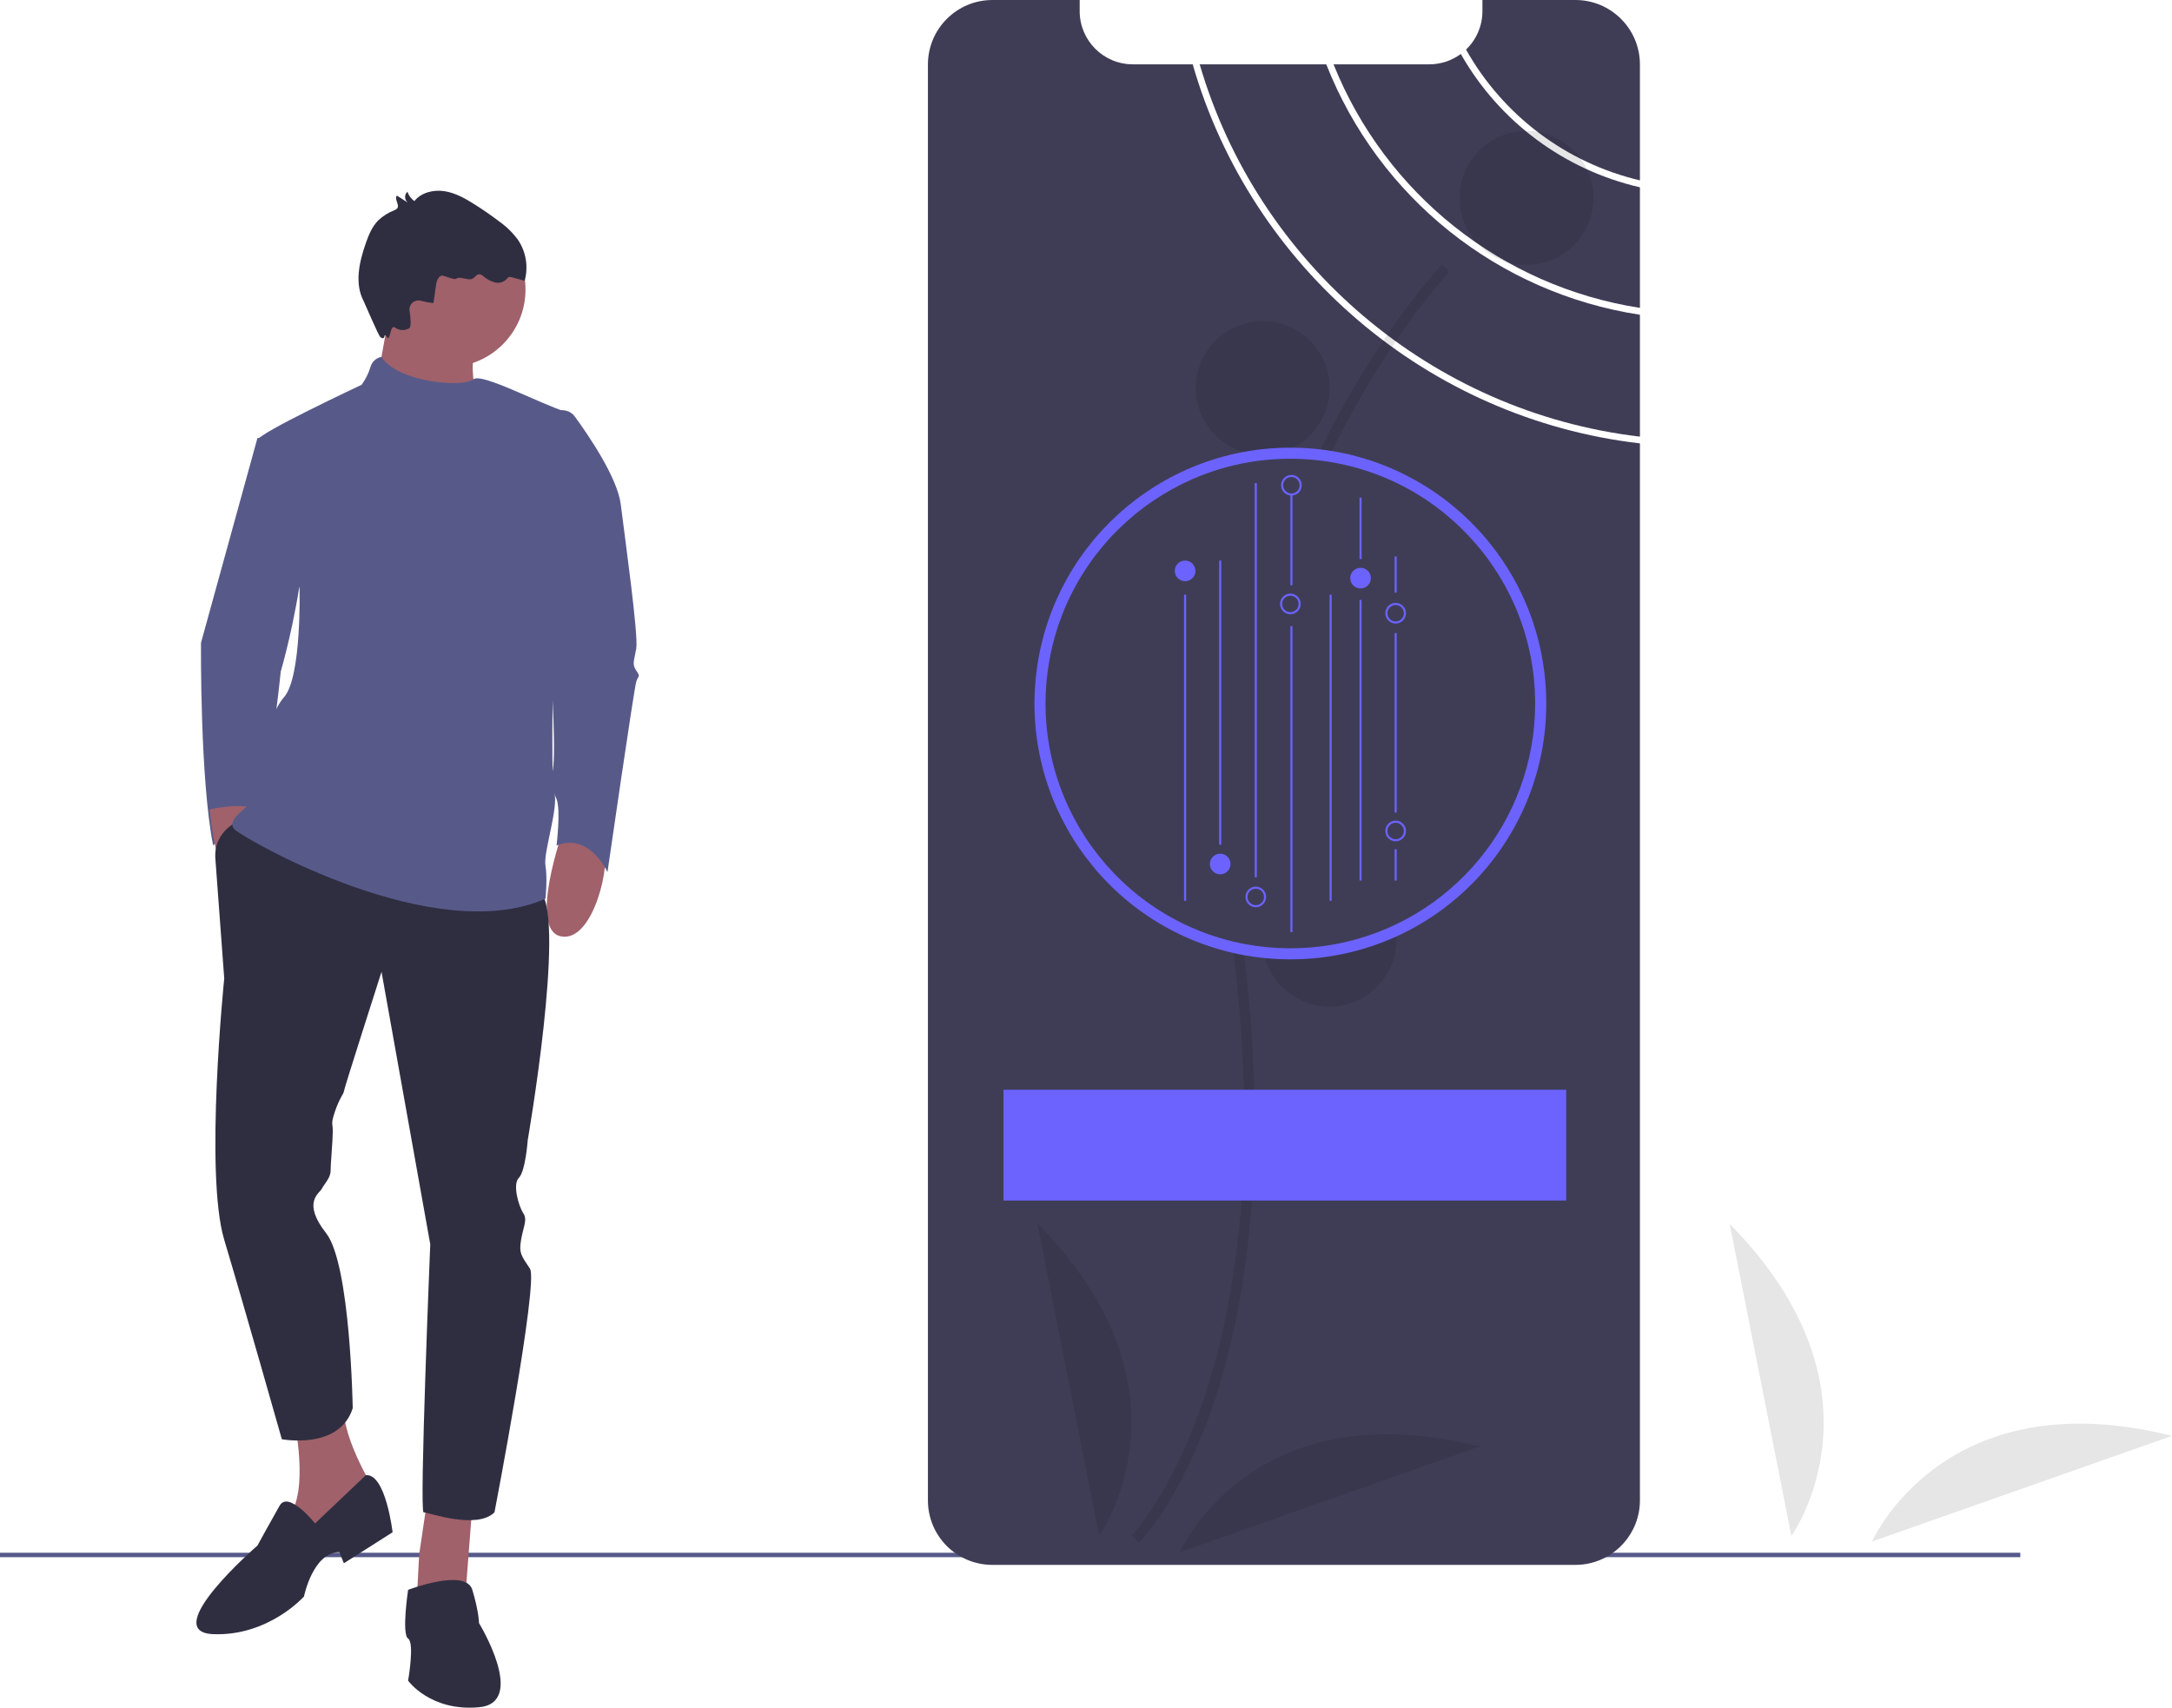
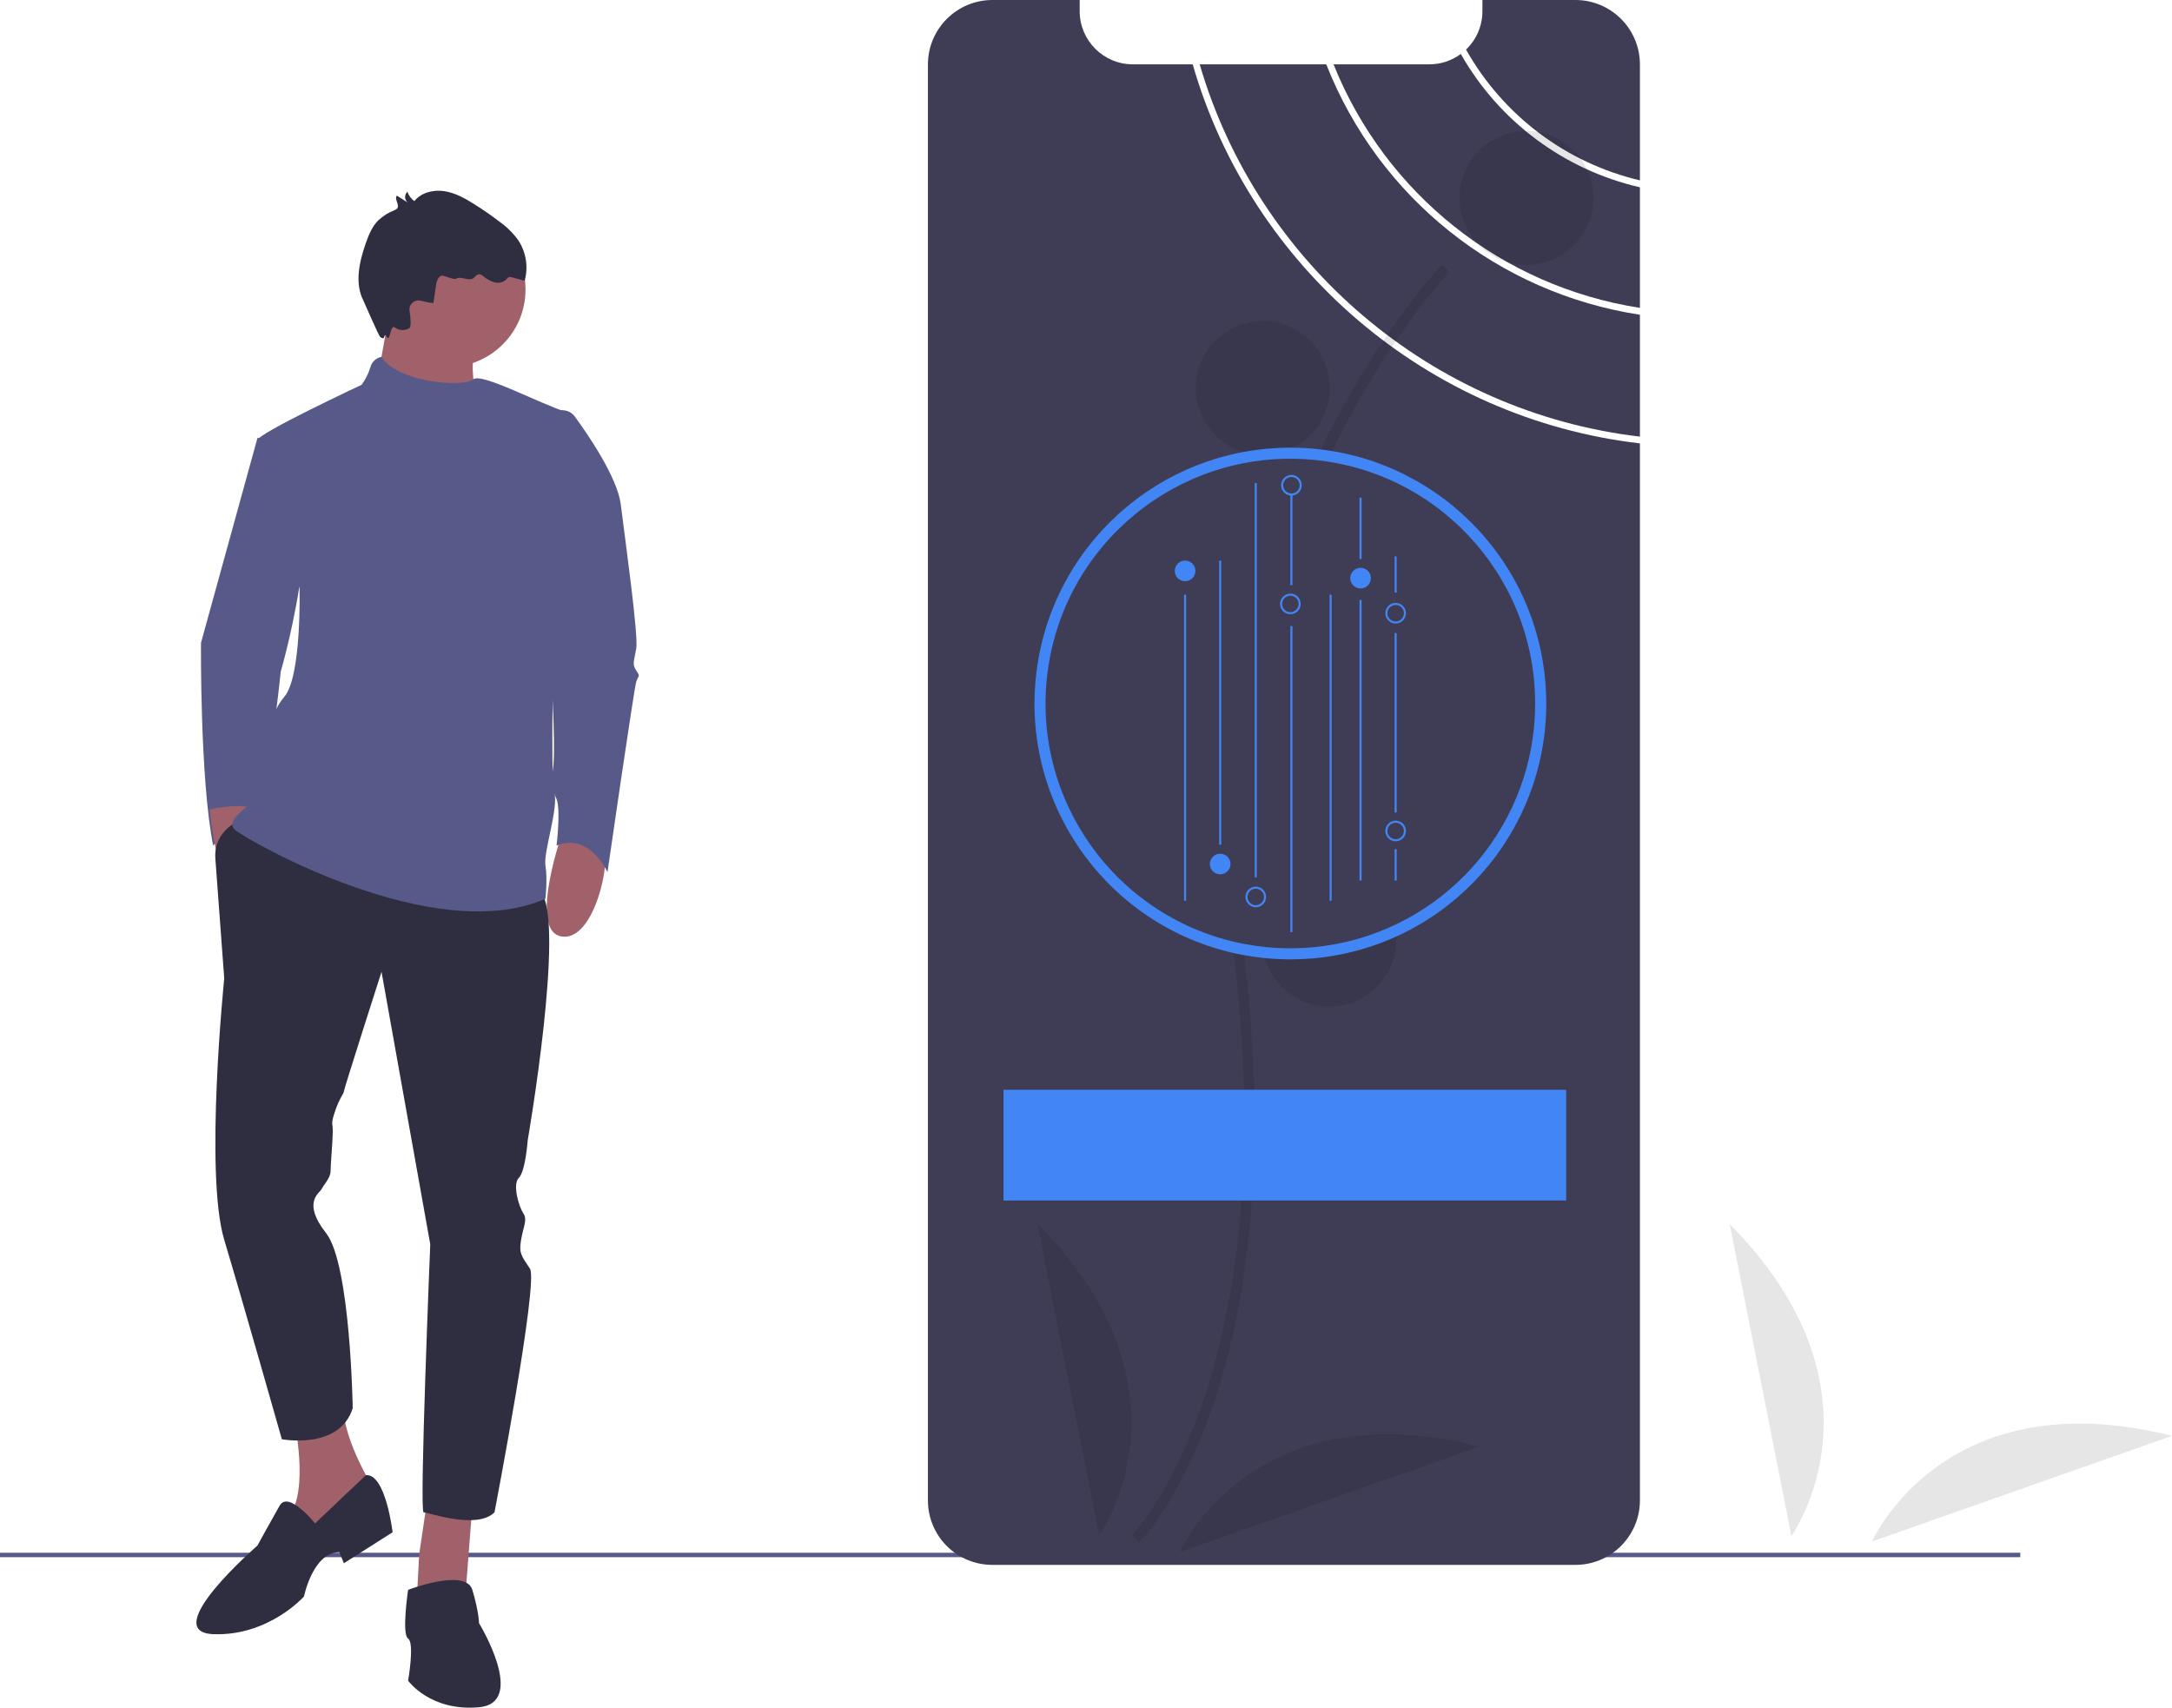
<svg xmlns="http://www.w3.org/2000/svg" id="a777089b-0abc-4895-8bdb-d70d2134474e" data-name="Layer 1" width="980.48" height="770.906" viewBox="0 0 980.48 770.906">
  <rect y="700.961" width="912" height="2" fill="#575a89" />
  <path d="M231.985,262.257h-6l-25.5,92.5s-.5,61.5,5.5,91.5c0,0,10-13,17-13s13.5-65.5,13.5-65.5S263.985,274.257,231.985,262.257Z" transform="translate(-109.7601 -64.54696)" fill="#575a89" />
  <path d="M363.985,439.257s-16,45-1,48,23-35,19-40S363.985,439.257,363.985,439.257Z" transform="translate(-109.7601 -64.54696)" fill="#a0616a" />
  <path d="M204.358,429.961s4.498,47.548,19.362,43.933,6.07-41.439.333-44.282S204.358,429.961,204.358,429.961Z" transform="translate(-109.7601 -64.54696)" fill="#a0616a" />
  <path d="M242.985,708.257s7,34-5,43,4,28,4,28l38-40s-16-25-15-40Z" transform="translate(-109.7601 -64.54696)" fill="#a0616a" />
  <polygon points="193.224 674.711 189.224 701.711 188.224 720.711 210.224 718.711 213.224 679.711 193.224 674.711" fill="#a0616a" />
  <path d="M218.317,434.726s-12.332,4.532-11.332,17.532,4,54,4,54-9,88,0,118,26,90,26,90,26,5,32-14c0,0-1-65-12-79s-3-18-2-20,4-5,4-8,1-14,1-18-1-3,1-9,4-8,4-9,17-54,17-54l22,123s-5,121-3,121,24,8,32,0c0,0,20-104,16-110s-5-7-4-13,3-9,1-12-5-13-2-16,4-17,4-17,17-98,6-112S218.317,434.726,218.317,434.726Z" transform="translate(-109.7601 -64.54696)" fill="#2f2e41" />
  <path d="M251.985,752.257s-12-15-16-8-10,18-10,18-45,39-20,40,41-17,41-17,4-20,16-20l2,5,22-14s-3.098-26.551-12.049-25.776Z" transform="translate(-109.7601 -64.54696)" fill="#2f2e41" />
  <path d="M293.985,782.257s26-10,29,0,3,15,3,15,22,36,0,38-32-12-32-12,3-17,0-19S293.985,782.257,293.985,782.257Z" transform="translate(-109.7601 -64.54696)" fill="#2f2e41" />
  <circle cx="202.224" cy="130.711" r="35" fill="#a0616a" />
  <path d="M285.985,203.257l-7,39,49,12s-11.5-28.5,1-41C332.147,210.095,285.985,203.257,285.985,203.257Z" transform="translate(-109.7601 -64.54696)" fill="#a0616a" />
  <path d="M281.967,225.643a6.382,6.382,0,0,0-4.982,4.615,26.629,26.629,0,0,1-4,8s-47,22-47,25,19,67,19,67,1,40-7,49-16,42-14,45-14,10-8,15,90,53,140,31c0,0,1-9,0-15s6-26,4-33,0-79,0-79l10.306-85.257a6.938,6.938,0,0,0-4.867-7.475c-11.526-3.503-38.254-17.845-41.938-14.768C318.714,239.741,288.949,237.028,281.967,225.643Z" transform="translate(-109.7601 -64.54696)" fill="#575a89" />
  <path d="M360.985,250.257l.064-.026a6.936,6.936,0,0,1,8.181,2.343c6.197,8.479,19.237,27.538,20.755,39.682,2,16,8,59,7,65s-2,7,0,10,1,2,0,5-13,86-13,86-8-18-23-12c0,0,2-16,0-21s-4-8-2-12,0-43-1-47,0-25,0-25l-9-41Z" transform="translate(-109.7601 -64.54696)" fill="#575a89" />
  <path d="M305.448,201.216l1.182-8.241c.276-1.921,1.4-4.447,3.269-3.924,1.59.444,5.053,1.805,5.632,1.394,2.171-1.538,5.457,1.151,7.741-.215.957-.572,1.581-1.799,2.693-1.881a3.067,3.067,0,0,1,1.977.895,13.454,13.454,0,0,0,5.117,2.78,5.504,5.504,0,0,0,5.387-1.468,2.861,2.861,0,0,1,.953-.913,2.137,2.137,0,0,1,1.37.063l5.834,1.588a22.418,22.418,0,0,0-2.999-18.457,37.123,37.123,0,0,0-8.497-8.322q-5.419-4.123-11.186-7.756c-4.207-2.658-8.669-5.165-13.59-5.912-4.92-.747-10.428.59-13.523,4.487a8.708,8.708,0,0,1-3.132-4.231,3.205,3.205,0,0,0,.207,4.914l-4.934-3.151c-1.387,1.456,1.323,4.097.141,5.725a3.015,3.015,0,0,1-1.328.867,22.619,22.619,0,0,0-7.235,4.554c-2.836,2.844-4.376,6.704-5.698,10.496-2.94,8.435-5.077,18.108-.9,26.004.474.895,6.725,15.669,7.558,16.246,2.815,1.948.983-2.766,3,0,1.582,2.169,1.286-6.132,3.637-4.31a5.861,5.861,0,0,0,6.379.287c.975-.676.661-4.43.135-7.877a4.061,4.061,0,0,1,4.941-4.569C302.504,200.978,305.397,201.566,305.448,201.216Z" transform="translate(-109.7601 -64.54696)" fill="#2f2e41" />
  <path d="M850.051,203.535v-54.44A125.247,125.247,0,0,1,769.192,88.906l-.001.001a23.789,23.789,0,0,1-14.22,4.68H711.742A178.549,178.549,0,0,0,850.051,203.535Z" transform="translate(-109.7601 -64.54696)" fill="#3f3d56" />
  <path d="M850.051,145.975V93.677a29.121,29.121,0,0,0-29.13-29.13h-41.97v5.05a23.917,23.917,0,0,1-7.399,17.329A122.298,122.298,0,0,0,850.051,145.975Z" transform="translate(-109.7601 -64.54696)" fill="#3f3d56" />
  <path d="M648.162,93.587H621.131a23.987,23.987,0,0,1-23.98-23.99v-5.05h-39.38a29.128,29.128,0,0,0-29.13,29.13v648.2a29.079,29.079,0,0,0,29.13,29.11h263.15a28.362,28.362,0,0,0,3.59-.22,29.146,29.146,0,0,0,25.54-28.89V264.705C754.342,253.615,674.593,185.326,648.162,93.587Z" transform="translate(-109.7601 -64.54696)" fill="#3f3d56" />
  <path d="M708.462,93.587H651.322c26.301,90.039,104.68,157.028,198.729,168.068V206.635A181.668,181.668,0,0,1,708.462,93.587Z" transform="translate(-109.7601 -64.54696)" fill="#3f3d56" />
  <path d="M623.93,760.966c.725-.72,17.928-18.142,32.511-59.48,13.378-37.926,26.878-104.061,15.213-203.762-22.1-188.876,91.228-309.247,92.377-310.441l-3.355-3.221c-.291.303-29.429,30.933-55.354,84.706A416.28,416.28,0,0,0,667.034,498.265c22.062,188.554-45.698,258.718-46.385,259.406Z" transform="translate(-109.7601 -64.54696)" opacity="0.1" />
  <circle cx="689.068" cy="89.349" r="30.222" opacity="0.1" />
  <circle cx="570.003" cy="175.146" r="30.222" opacity="0.1" />
  <circle cx="615.594" cy="262.856" r="30.222" opacity="0.1" />
  <circle cx="523.918" cy="305.086" r="30.222" opacity="0.1" />
  <circle cx="600.13" cy="424.203" r="30.222" opacity="0.1" />
  <path d="M605.929,757.716s47.006-65.102-27.84-140.81Z" transform="translate(-109.7601 -64.54696)" opacity="0.1" />
  <path d="M642.357,765.221s32.127-73.591,135.385-47.681Z" transform="translate(-109.7601 -64.54696)" opacity="0.1" />
-   <rect x="453" y="491.961" width="254" height="50" fill="#6c63ff" />
-   <path d="M692.26,266.641A115.511,115.511,0,0,0,670.11,495.518c.209.041.421.082.633.12q4.989.945,10.126,1.446c.212.022.421.044.633.06q5.003.465,10.126.494c.212.003.421.003.633.003q5.117,0,10.126-.44c.212-.016.421-.035.633-.057q5.131-.47,10.126-1.389c.212-.038.424-.076.633-.117a115.51,115.51,0,0,0-21.518-228.997Z" transform="translate(-109.7601 -64.54696)" fill="#6c63ff" />
+   <rect x="453" y="491.961" width="254" height="50" fill="#4285f4" />
+   <path d="M692.26,266.641A115.511,115.511,0,0,0,670.11,495.518c.209.041.421.082.633.12q4.989.945,10.126,1.446c.212.022.421.044.633.06q5.003.465,10.126.494c.212.003.421.003.633.003q5.117,0,10.126-.44c.212-.016.421-.035.633-.057q5.131-.47,10.126-1.389c.212-.038.424-.076.633-.117a115.51,115.51,0,0,0-21.518-228.997Z" transform="translate(-109.7601 -64.54696)" fill="#4285f4" />
  <path d="M802.76,382.141A110.534,110.534,0,0,1,712.846,490.725c-.2.039-.403.076-.605.112q-4.773.876-9.688,1.329c-.203.021-.403.039-.605.054q-4.786.418-9.688.421c-.203,0-.403,0-.605-.003q-4.895-.023-9.688-.472c-.203-.015-.403-.036-.605-.058q-4.909-.477-9.688-1.384c-.203-.036-.406-.076-.605-.115A110.509,110.509,0,1,1,802.76,382.141Z" transform="translate(-109.7601 -64.54696)" fill="#3f3d56" />
-   <path d="M676.639,474.11a4.659,4.659,0,1,1,4.659-4.659A4.665,4.665,0,0,1,676.639,474.11Zm0-8.386a3.727,3.727,0,1,0,3.727,3.727A3.732,3.732,0,0,0,676.639,465.724Z" transform="translate(-109.7601 -64.54696)" fill="#6c63ff" />
-   <rect x="582.5" y="282.652" width="0.932" height="138.141" fill="#6c63ff" />
-   <rect x="582.5" y="223.436" width="0.932" height="40.753" fill="#6c63ff" />
-   <rect x="534.512" y="268.441" width="0.932" height="138.205" fill="#6c63ff" />
-   <rect x="600.204" y="268.441" width="0.932" height="138.205" fill="#6c63ff" />
-   <rect x="550.353" y="253.067" width="0.932" height="128.285" fill="#6c63ff" />
-   <rect x="566.413" y="218.076" width="0.932" height="177.975" fill="#6c63ff" />
-   <rect x="613.716" y="224.646" width="0.932" height="27.694" fill="#6c63ff" />
-   <rect x="613.716" y="270.83" width="0.932" height="126.667" fill="#6c63ff" />
-   <rect x="629.556" y="251.203" width="0.932" height="16.307" fill="#6c63ff" />
-   <rect x="629.556" y="285.797" width="0.932" height="81.001" fill="#6c63ff" />
-   <rect x="629.556" y="383.351" width="0.932" height="14.146" fill="#6c63ff" />
-   <path d="M660.579,459.249a4.659,4.659,0,1,1,4.659-4.659A4.664,4.664,0,0,1,660.579,459.249Z" transform="translate(-109.7601 -64.54696)" fill="#6c63ff" />
-   <path d="M692.26,341.841a4.659,4.659,0,1,1,4.659-4.659A4.664,4.664,0,0,1,692.26,341.841Zm0-8.386a3.727,3.727,0,1,0,3.727,3.727A3.732,3.732,0,0,0,692.26,333.454Z" transform="translate(-109.7601 -64.54696)" fill="#6c63ff" />
-   <path d="M692.726,288.262a4.659,4.659,0,1,1,4.659-4.659A4.664,4.664,0,0,1,692.726,288.262Zm0-8.386a3.727,3.727,0,1,0,3.727,3.727A3.732,3.732,0,0,0,692.726,279.875Z" transform="translate(-109.7601 -64.54696)" fill="#6c63ff" />
-   <path d="M739.782,444.34a4.659,4.659,0,1,1,4.659-4.659A4.665,4.665,0,0,1,739.782,444.34Zm0-8.386a3.727,3.727,0,1,0,3.727,3.727A3.732,3.732,0,0,0,739.782,435.953Z" transform="translate(-109.7601 -64.54696)" fill="#6c63ff" />
-   <path d="M644.738,326.932a4.659,4.659,0,1,1,4.659-4.659A4.664,4.664,0,0,1,644.738,326.932Z" transform="translate(-109.7601 -64.54696)" fill="#6c63ff" />
-   <path d="M739.782,346.034a4.659,4.659,0,1,1,4.659-4.659A4.664,4.664,0,0,1,739.782,346.034Zm0-8.386a3.727,3.727,0,1,0,3.727,3.727A3.732,3.732,0,0,0,739.782,337.647Z" transform="translate(-109.7601 -64.54696)" fill="#6c63ff" />
-   <path d="M723.942,330.193a4.659,4.659,0,1,1,4.659-4.659A4.664,4.664,0,0,1,723.942,330.193Z" transform="translate(-109.7601 -64.54696)" fill="#6c63ff" />
+   <path d="M676.639,474.11a4.659,4.659,0,1,1,4.659-4.659A4.665,4.665,0,0,1,676.639,474.11Zm0-8.386a3.727,3.727,0,1,0,3.727,3.727A3.732,3.732,0,0,0,676.639,465.724Z" transform="translate(-109.7601 -64.54696)" fill="#4285f4" />
+   <rect x="582.5" y="282.652" width="0.932" height="138.141" fill="#4285f4" />
+   <rect x="582.5" y="223.436" width="0.932" height="40.753" fill="#4285f4" />
+   <rect x="534.512" y="268.441" width="0.932" height="138.205" fill="#4285f4" />
+   <rect x="600.204" y="268.441" width="0.932" height="138.205" fill="#4285f4" />
+   <rect x="550.353" y="253.067" width="0.932" height="128.285" fill="#4285f4" />
+   <rect x="566.413" y="218.076" width="0.932" height="177.975" fill="#4285f4" />
+   <rect x="613.716" y="224.646" width="0.932" height="27.694" fill="#4285f4" />
+   <rect x="613.716" y="270.83" width="0.932" height="126.667" fill="#4285f4" />
+   <rect x="629.556" y="251.203" width="0.932" height="16.307" fill="#4285f4" />
+   <rect x="629.556" y="285.797" width="0.932" height="81.001" fill="#4285f4" />
+   <rect x="629.556" y="383.351" width="0.932" height="14.146" fill="#4285f4" />
+   <path d="M660.579,459.249a4.659,4.659,0,1,1,4.659-4.659A4.664,4.664,0,0,1,660.579,459.249Z" transform="translate(-109.7601 -64.54696)" fill="#4285f4" />
+   <path d="M692.26,341.841a4.659,4.659,0,1,1,4.659-4.659A4.664,4.664,0,0,1,692.26,341.841Zm0-8.386a3.727,3.727,0,1,0,3.727,3.727A3.732,3.732,0,0,0,692.26,333.454Z" transform="translate(-109.7601 -64.54696)" fill="#4285f4" />
+   <path d="M692.726,288.262a4.659,4.659,0,1,1,4.659-4.659A4.664,4.664,0,0,1,692.726,288.262Zm0-8.386a3.727,3.727,0,1,0,3.727,3.727A3.732,3.732,0,0,0,692.726,279.875Z" transform="translate(-109.7601 -64.54696)" fill="#4285f4" />
+   <path d="M739.782,444.34a4.659,4.659,0,1,1,4.659-4.659A4.665,4.665,0,0,1,739.782,444.34Zm0-8.386a3.727,3.727,0,1,0,3.727,3.727A3.732,3.732,0,0,0,739.782,435.953Z" transform="translate(-109.7601 -64.54696)" fill="#4285f4" />
+   <path d="M644.738,326.932a4.659,4.659,0,1,1,4.659-4.659A4.664,4.664,0,0,1,644.738,326.932Z" transform="translate(-109.7601 -64.54696)" fill="#4285f4" />
+   <path d="M739.782,346.034a4.659,4.659,0,1,1,4.659-4.659A4.664,4.664,0,0,1,739.782,346.034Zm0-8.386a3.727,3.727,0,1,0,3.727,3.727A3.732,3.732,0,0,0,739.782,337.647Z" transform="translate(-109.7601 -64.54696)" fill="#4285f4" />
+   <path d="M723.942,330.193a4.659,4.659,0,1,1,4.659-4.659A4.664,4.664,0,0,1,723.942,330.193Z" transform="translate(-109.7601 -64.54696)" fill="#4285f4" />
  <path d="M918.427,757.924S965.433,692.822,890.587,617.114Z" transform="translate(-109.7601 -64.54696)" opacity="0.1" />
  <path d="M954.855,760.429s32.127-73.591,135.385-47.681Z" transform="translate(-109.7601 -64.54696)" opacity="0.1" />
</svg>
